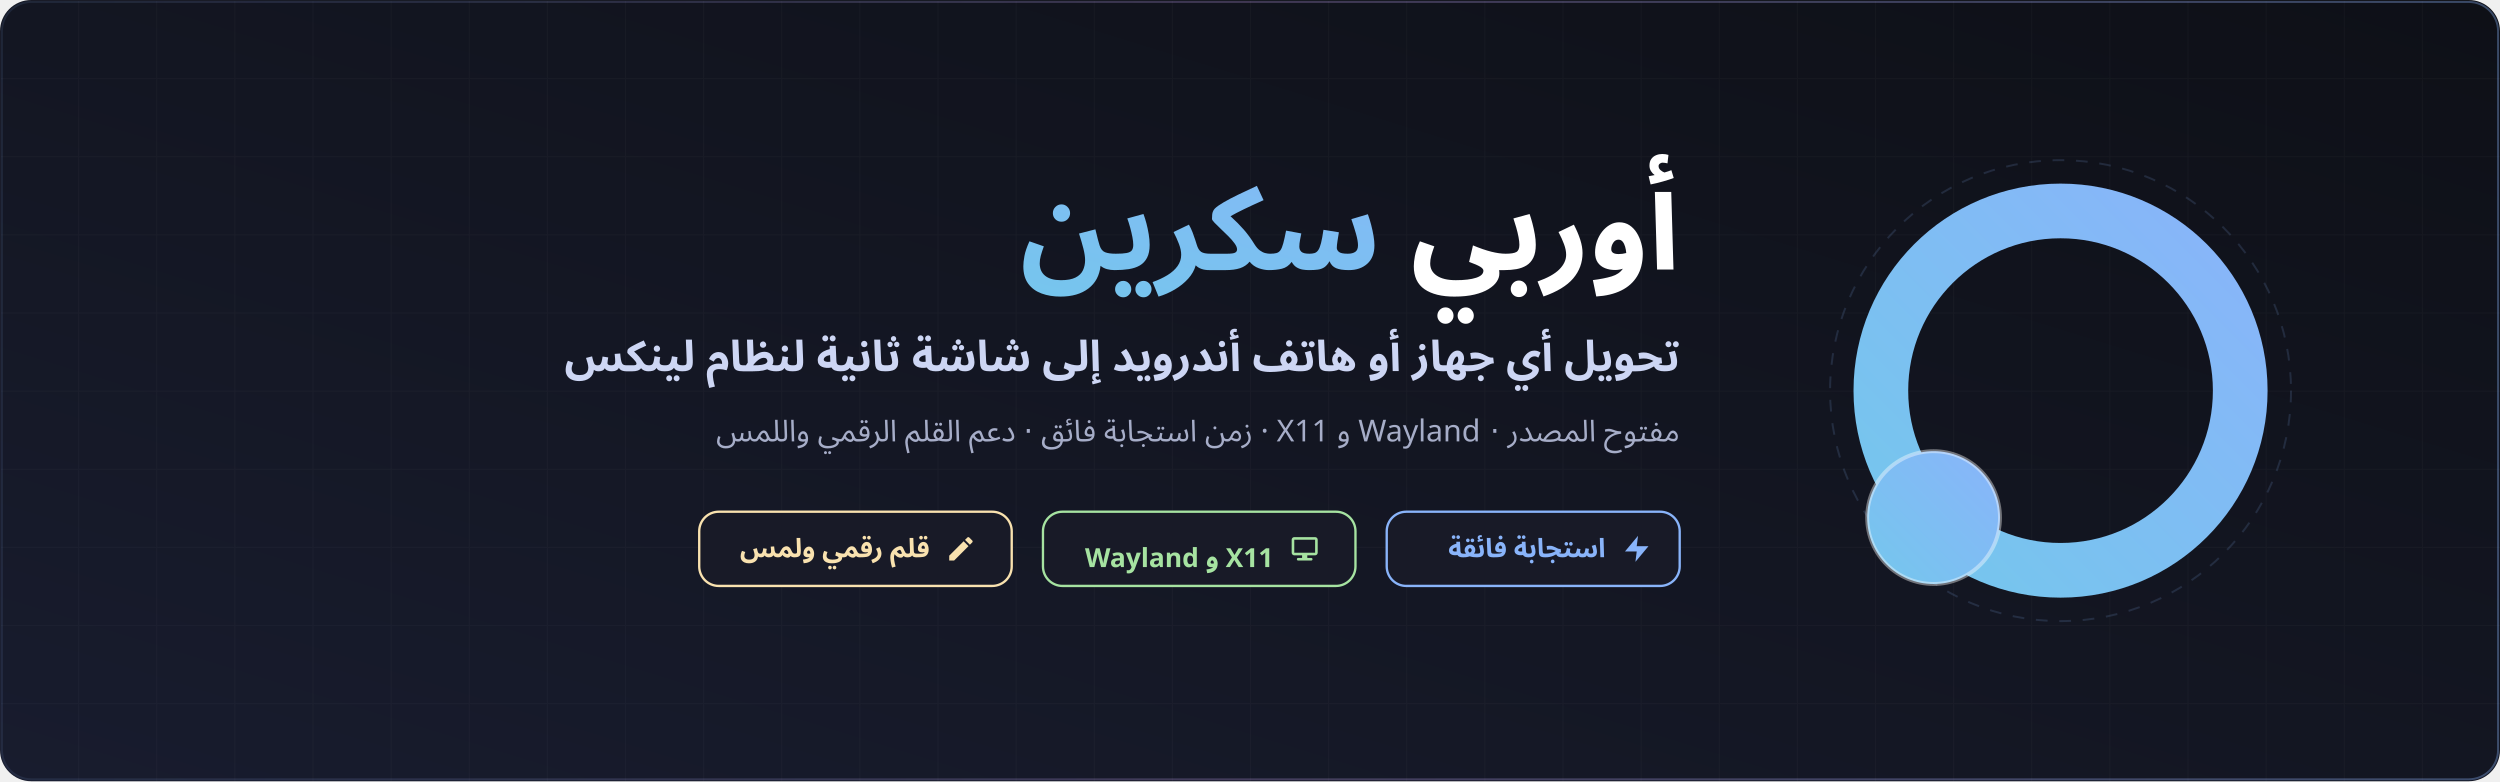
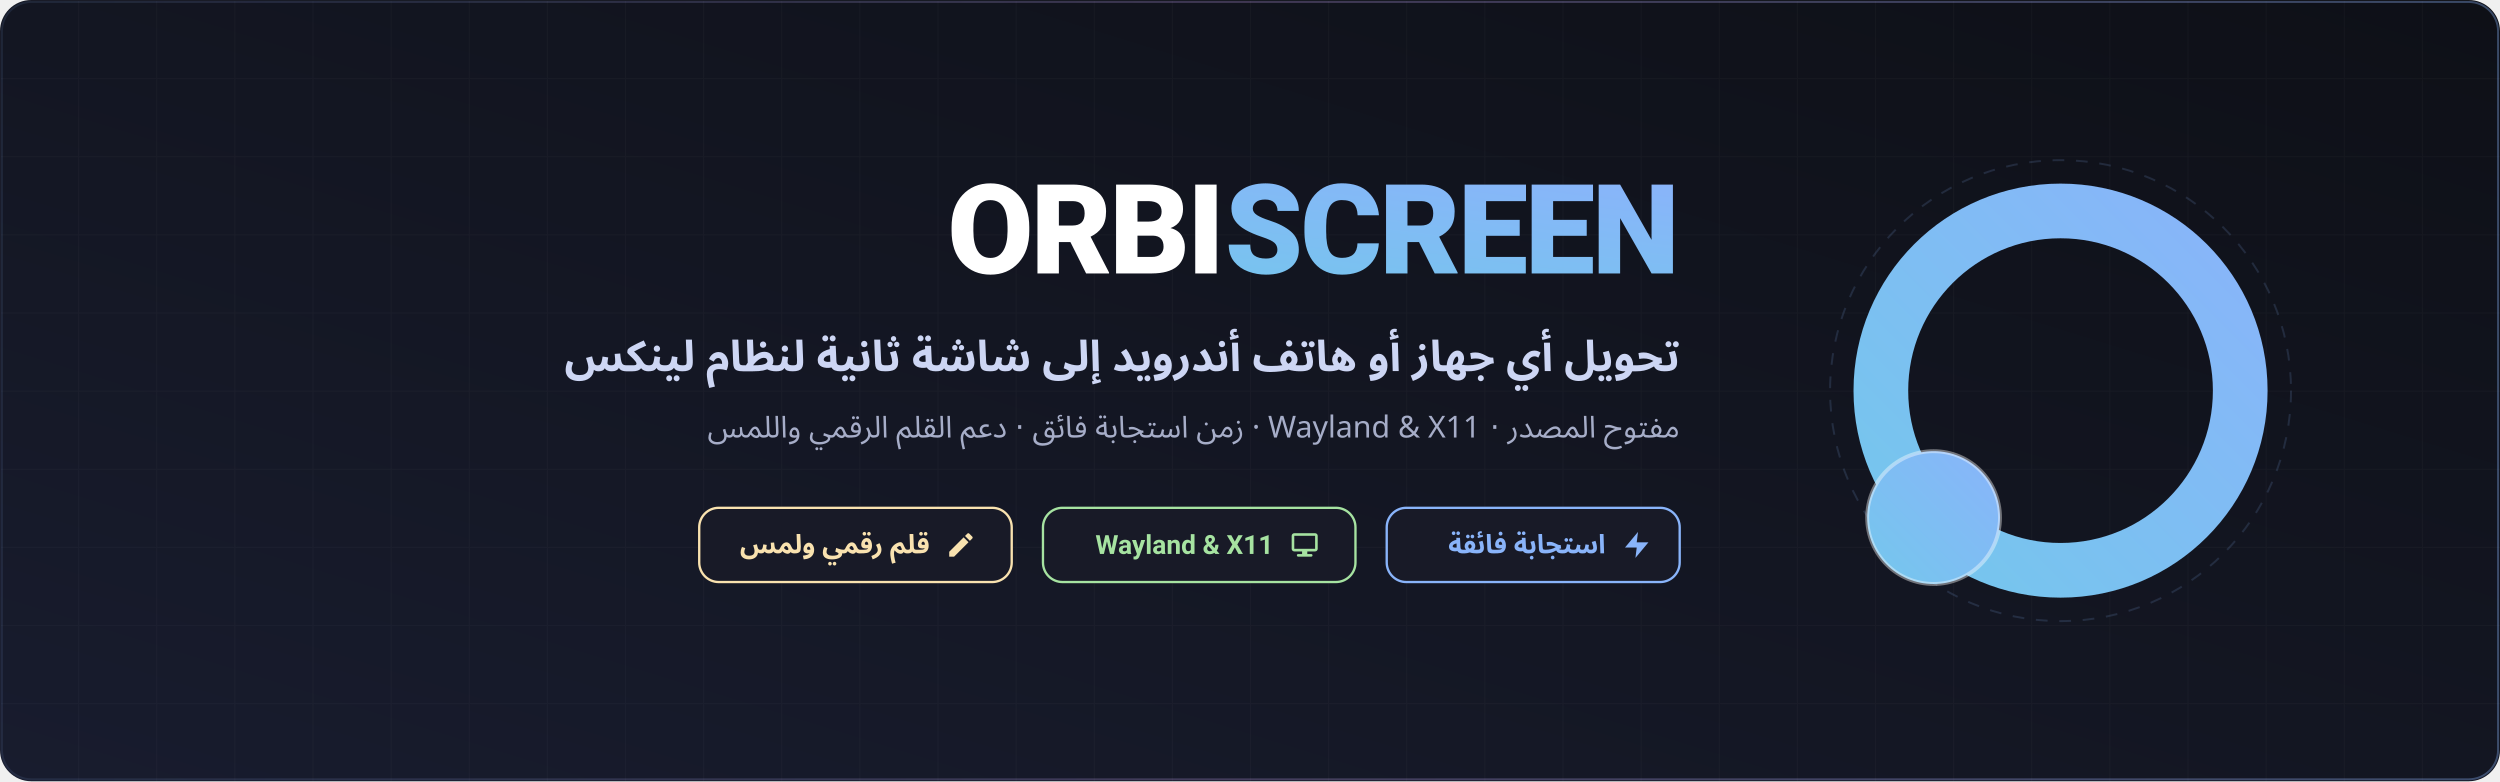
<svg xmlns="http://www.w3.org/2000/svg" viewBox="0 0 1280 400" width="1280" height="400" xml:lang="ar" dir="rtl">
  <defs>
    <linearGradient id="bg" x1="100%" y1="0%" x2="0%" y2="100%">
      <stop offset="0%" stop-color="#0e1017" />
      <stop offset="60%" stop-color="#141724" />
      <stop offset="100%" stop-color="#181c2e" />
    </linearGradient>
    <linearGradient id="brandBlue" x1="100%" y1="0%" x2="0%" y2="100%">
      <stop offset="0%" stop-color="#89b4fa" />
      <stop offset="100%" stop-color="#74c7ec" />
    </linearGradient>
    <linearGradient id="borderGradient" x1="100%" y1="0%" x2="0%" y2="0%">
      <stop offset="0%" stop-color="#89b4fa" stop-opacity="0.35" />
      <stop offset="50%" stop-color="#cba6f7" stop-opacity="0.25" />
      <stop offset="100%" stop-color="#89b4fa" stop-opacity="0.10" />
    </linearGradient>
    <pattern id="grid" width="40" height="40" patternUnits="userSpaceOnUse">
      <path d="M 40 0 L 0 0 0 40" fill="none" stroke="#ffffff" stroke-width="1" opacity="0.025" />
    </pattern>
  </defs>
  <rect width="1280" height="400" rx="16" fill="url(#bg)" />
  <rect width="1280" height="400" rx="16" fill="url(#grid)" />
  <rect width="1278" height="398" x="1" y="1" rx="15" fill="none" stroke="url(#borderGradient)" stroke-width="1" />
  <g transform="translate(930, 75)">
    <circle cx="125" cy="125" r="118" fill="none" stroke="#89b4fa" stroke-width="1" opacity="0.15" stroke-dasharray="6 6" />
    <circle cx="125" cy="125" r="92" fill="none" stroke="url(#brandBlue)" stroke-width="28" />
    <circle cx="60" cy="190" r="34" fill="url(#brandBlue)" />
    <circle cx="60" cy="190" r="34" fill="none" stroke="#ffffff" stroke-width="2" opacity="0.4" />
  </g>
  <g transform="translate(0, 80)">
-     <text x="860" y="58" text-anchor="start" direction="rtl" font-family="'Noto Sans Arabic', 'Cairo', 'Segoe UI', sans-serif" font-size="60" font-weight="900" fill="#ffffff">
-       أوربي <tspan fill="url(#brandBlue)">سكرين</tspan>
+     <text x="860" y="60" text-anchor="end" font-family="-apple-system, BlinkMacSystemFont, 'Segoe UI', Roboto, 'Helvetica Neue', Arial, sans-serif" font-size="64" font-weight="900" fill="#ffffff" letter-spacing="-1.5">
+       ORBI<tspan fill="url(#brandBlue)">SCREEN</tspan>
    </text>
    <text x="860" y="110" text-anchor="start" direction="rtl" font-family="'Noto Sans Arabic', 'Cairo', 'Segoe UI', sans-serif" font-size="22" font-weight="700" fill="#cdd6f4">
      تحويل أي جهاز أو هاتف أندرويد إلى شاشة ثانية لنظام لينكس
    </text>
-     <text x="860" y="146" text-anchor="start" direction="rtl" font-family="'Noto Sans Arabic', 'Cairo', 'Segoe UI', sans-serif" font-size="15.5" font-weight="500" fill="#a6adc8">
-       مفتوح المصدر · Wayland و X11 · زمن استجابة فائق · دعم القلم الرقمي واللمس
+     <text x="860" y="144" text-anchor="start" direction="rtl" font-family="'Noto Sans Arabic', 'Cairo', 'Segoe UI', sans-serif" font-size="15.5" font-weight="500" fill="#a6adc8">
+       مفتوح المصدر · Wayland &amp; X11 · زمن استجابة فائق · دعم القلم الرقمي واللمس
    </text>
-     <g transform="translate(358, 182)">
+     <g transform="translate(358, 180)">
      <g transform="translate(0, 0)">
        <rect width="160" height="38" rx="10" fill="#181a27" stroke="#f9e2af" stroke-width="1.2" />
        <text x="118" y="19" dominant-baseline="central" text-anchor="end" font-family="'Noto Sans Arabic', 'Cairo', sans-serif" font-size="13.5" font-weight="700" fill="#f9e2af">قلم رقمي ولمس</text>
        <svg x="126" y="11" width="16" height="16" viewBox="0 0 24 24" fill="#f9e2af">
          <path d="M 3 17.25 V 21 h 3.75 L 17.81 9.94 l -3.75 -3.75 L 3 17.25 Z M 20.71 7.04 c 0.39 -0.39 0.39 -1.02 0 -1.41 l -2.34 -2.34 c -0.39 -0.39 -1.02 -0.39 -1.41 0 l -1.83 1.83 3.75 3.75 1.83 -1.83 Z" />
        </svg>
      </g>
      <g transform="translate(176, 0)">
        <rect width="160" height="38" rx="10" fill="#181a27" stroke="#a6e3a1" stroke-width="1.2" />
-         <text x="118" y="19" dominant-baseline="central" text-anchor="end" font-family="'Noto Sans Arabic', 'Segoe UI', sans-serif" font-size="13.5" font-weight="700" fill="#a6e3a1">Wayland و X11</text>
+         <text x="118" y="19" dominant-baseline="central" text-anchor="end" font-family="-apple-system, BlinkMacSystemFont, 'Segoe UI', Roboto, sans-serif" font-size="13.5" font-weight="700" fill="#a6e3a1">Wayland &amp; X11</text>
        <svg x="126" y="11" width="16" height="16" viewBox="0 0 24 24" fill="#a6e3a1">
          <path d="M 20 3 L 4 3 C 2.9 3 2 3.9 2 5 L 2 15 C 2 16.1 2.9 17 4 17 L 10 17 L 10 19 L 7 19 C 6.4 19 6 19.4 6 20 C 6 20.6 6.4 21 7 21 L 17 21 C 17.6 21 18 20.6 18 20 C 18 19.4 17.6 19 17 19 L 14 19 L 14 17 L 20 17 C 21.1 17 22 16.1 22 15 L 22 5 C 22 3.9 21.1 3 20 3 Z M 20 15 L 4 15 L 4 5 L 20 5 L 20 15 Z" />
        </svg>
      </g>
      <g transform="translate(352, 0)">
        <rect width="150" height="38" rx="10" fill="#181a27" stroke="#89b4fa" stroke-width="1.2" />
        <text x="112" y="19" dominant-baseline="central" text-anchor="end" font-family="'Noto Sans Arabic', 'Cairo', sans-serif" font-size="13.5" font-weight="700" fill="#89b4fa">استجابة فائقة</text>
        <svg x="120" y="11" width="16" height="16" viewBox="0 0 24 24" fill="#89b4fa">
          <polygon points="13 2 3 14 12 14 11 22 21 10 12 10 13 2" />
        </svg>
      </g>
    </g>
  </g>
</svg>
